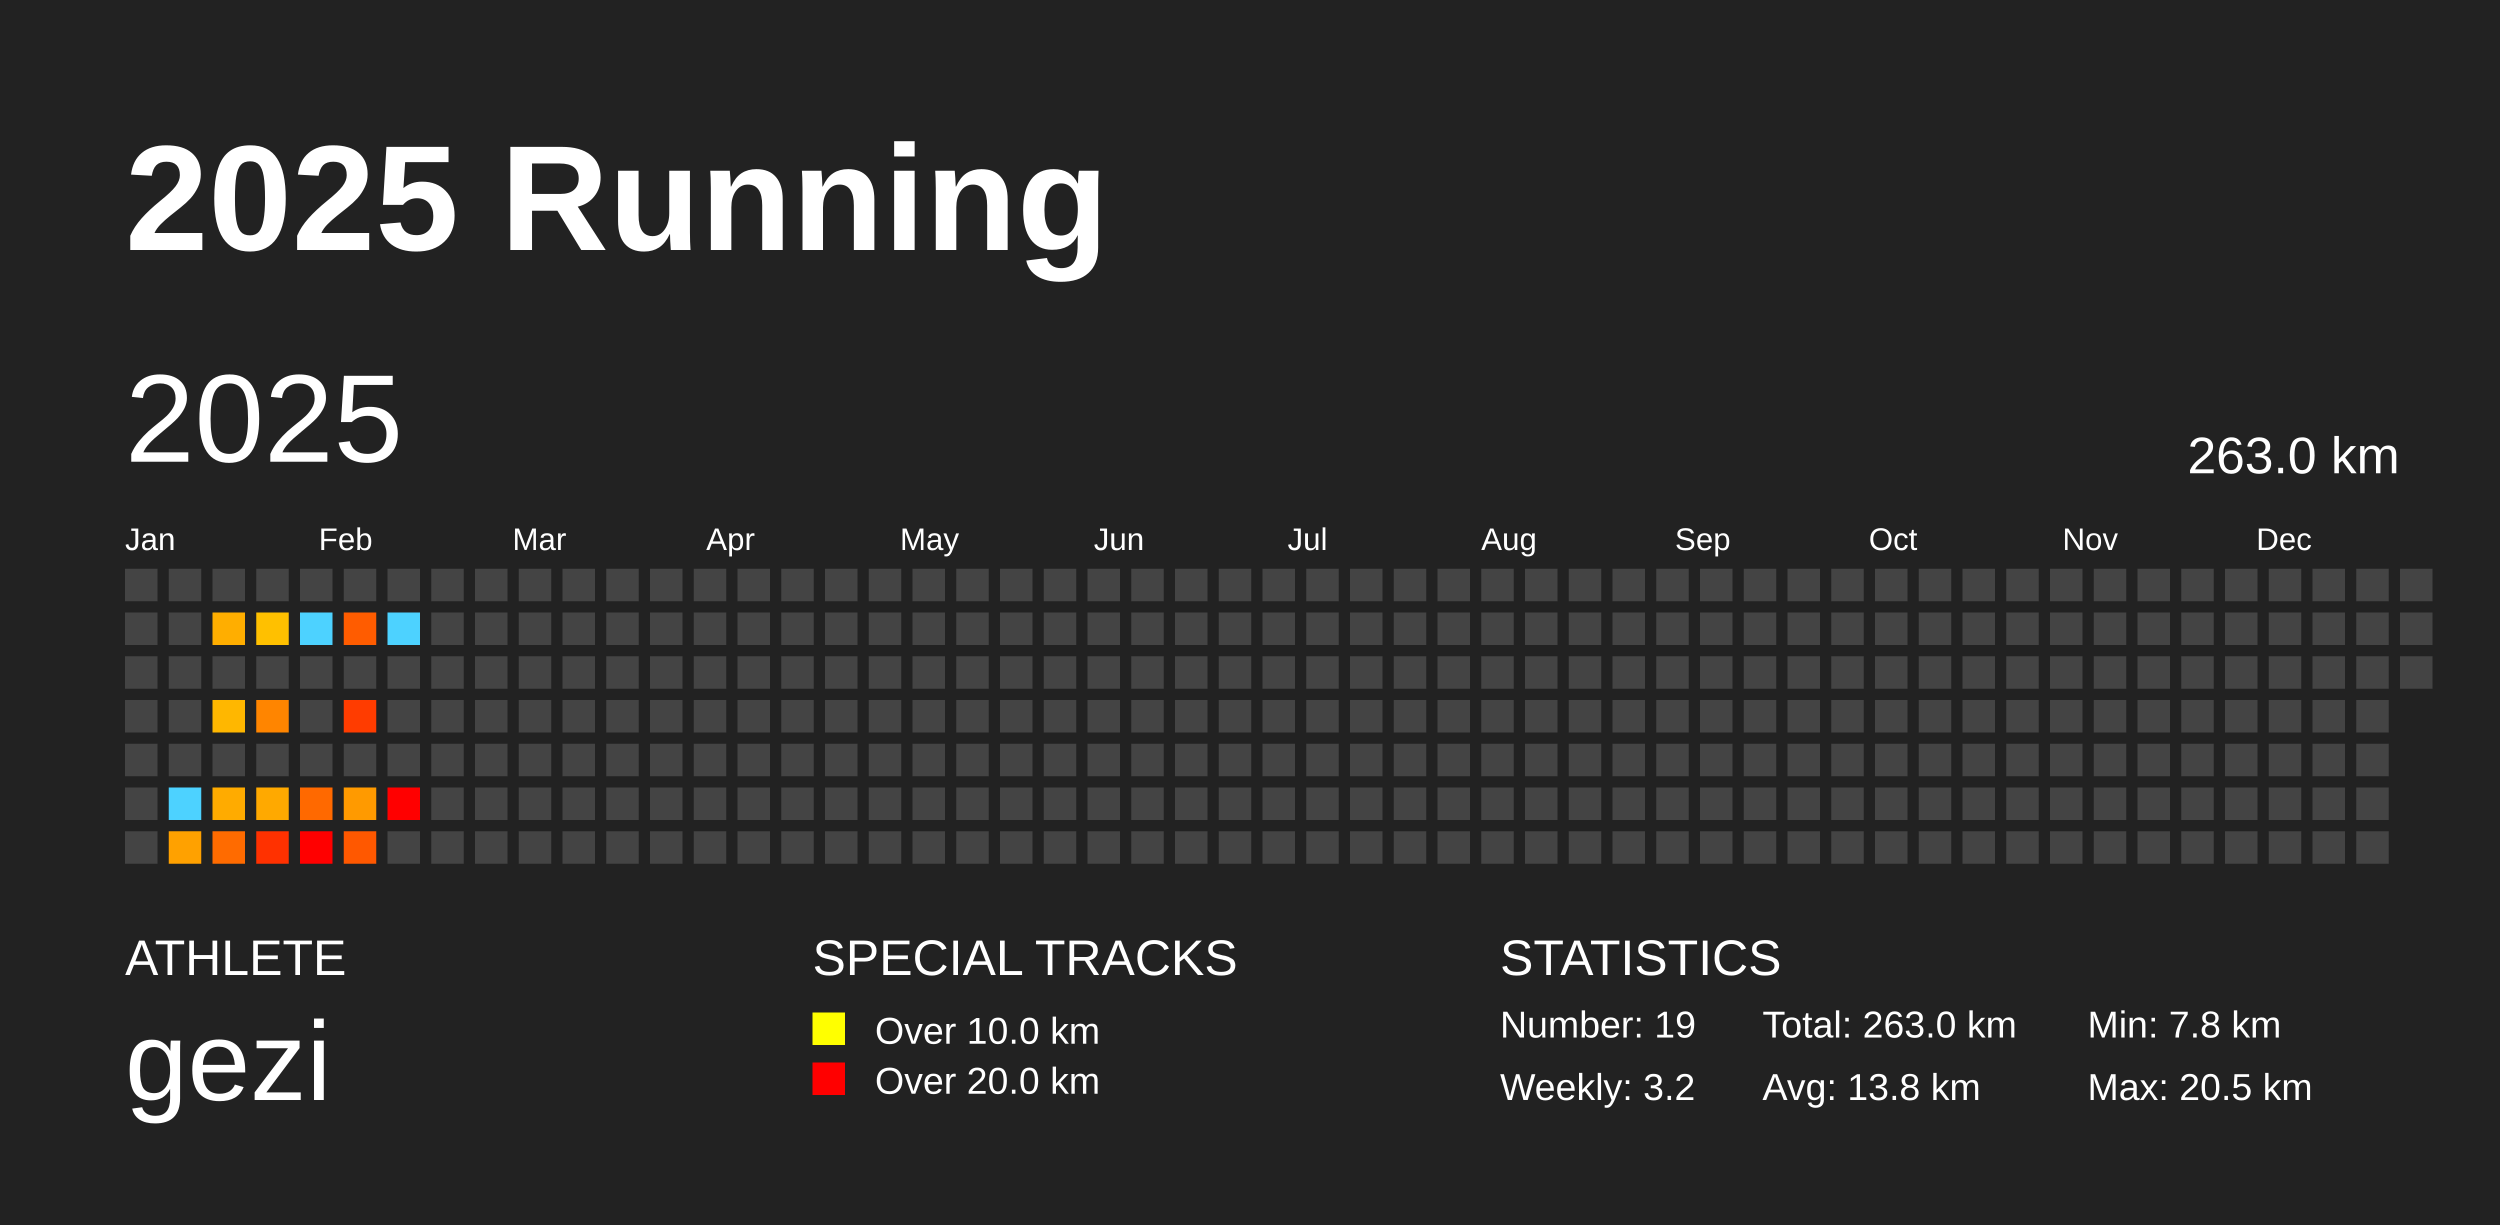
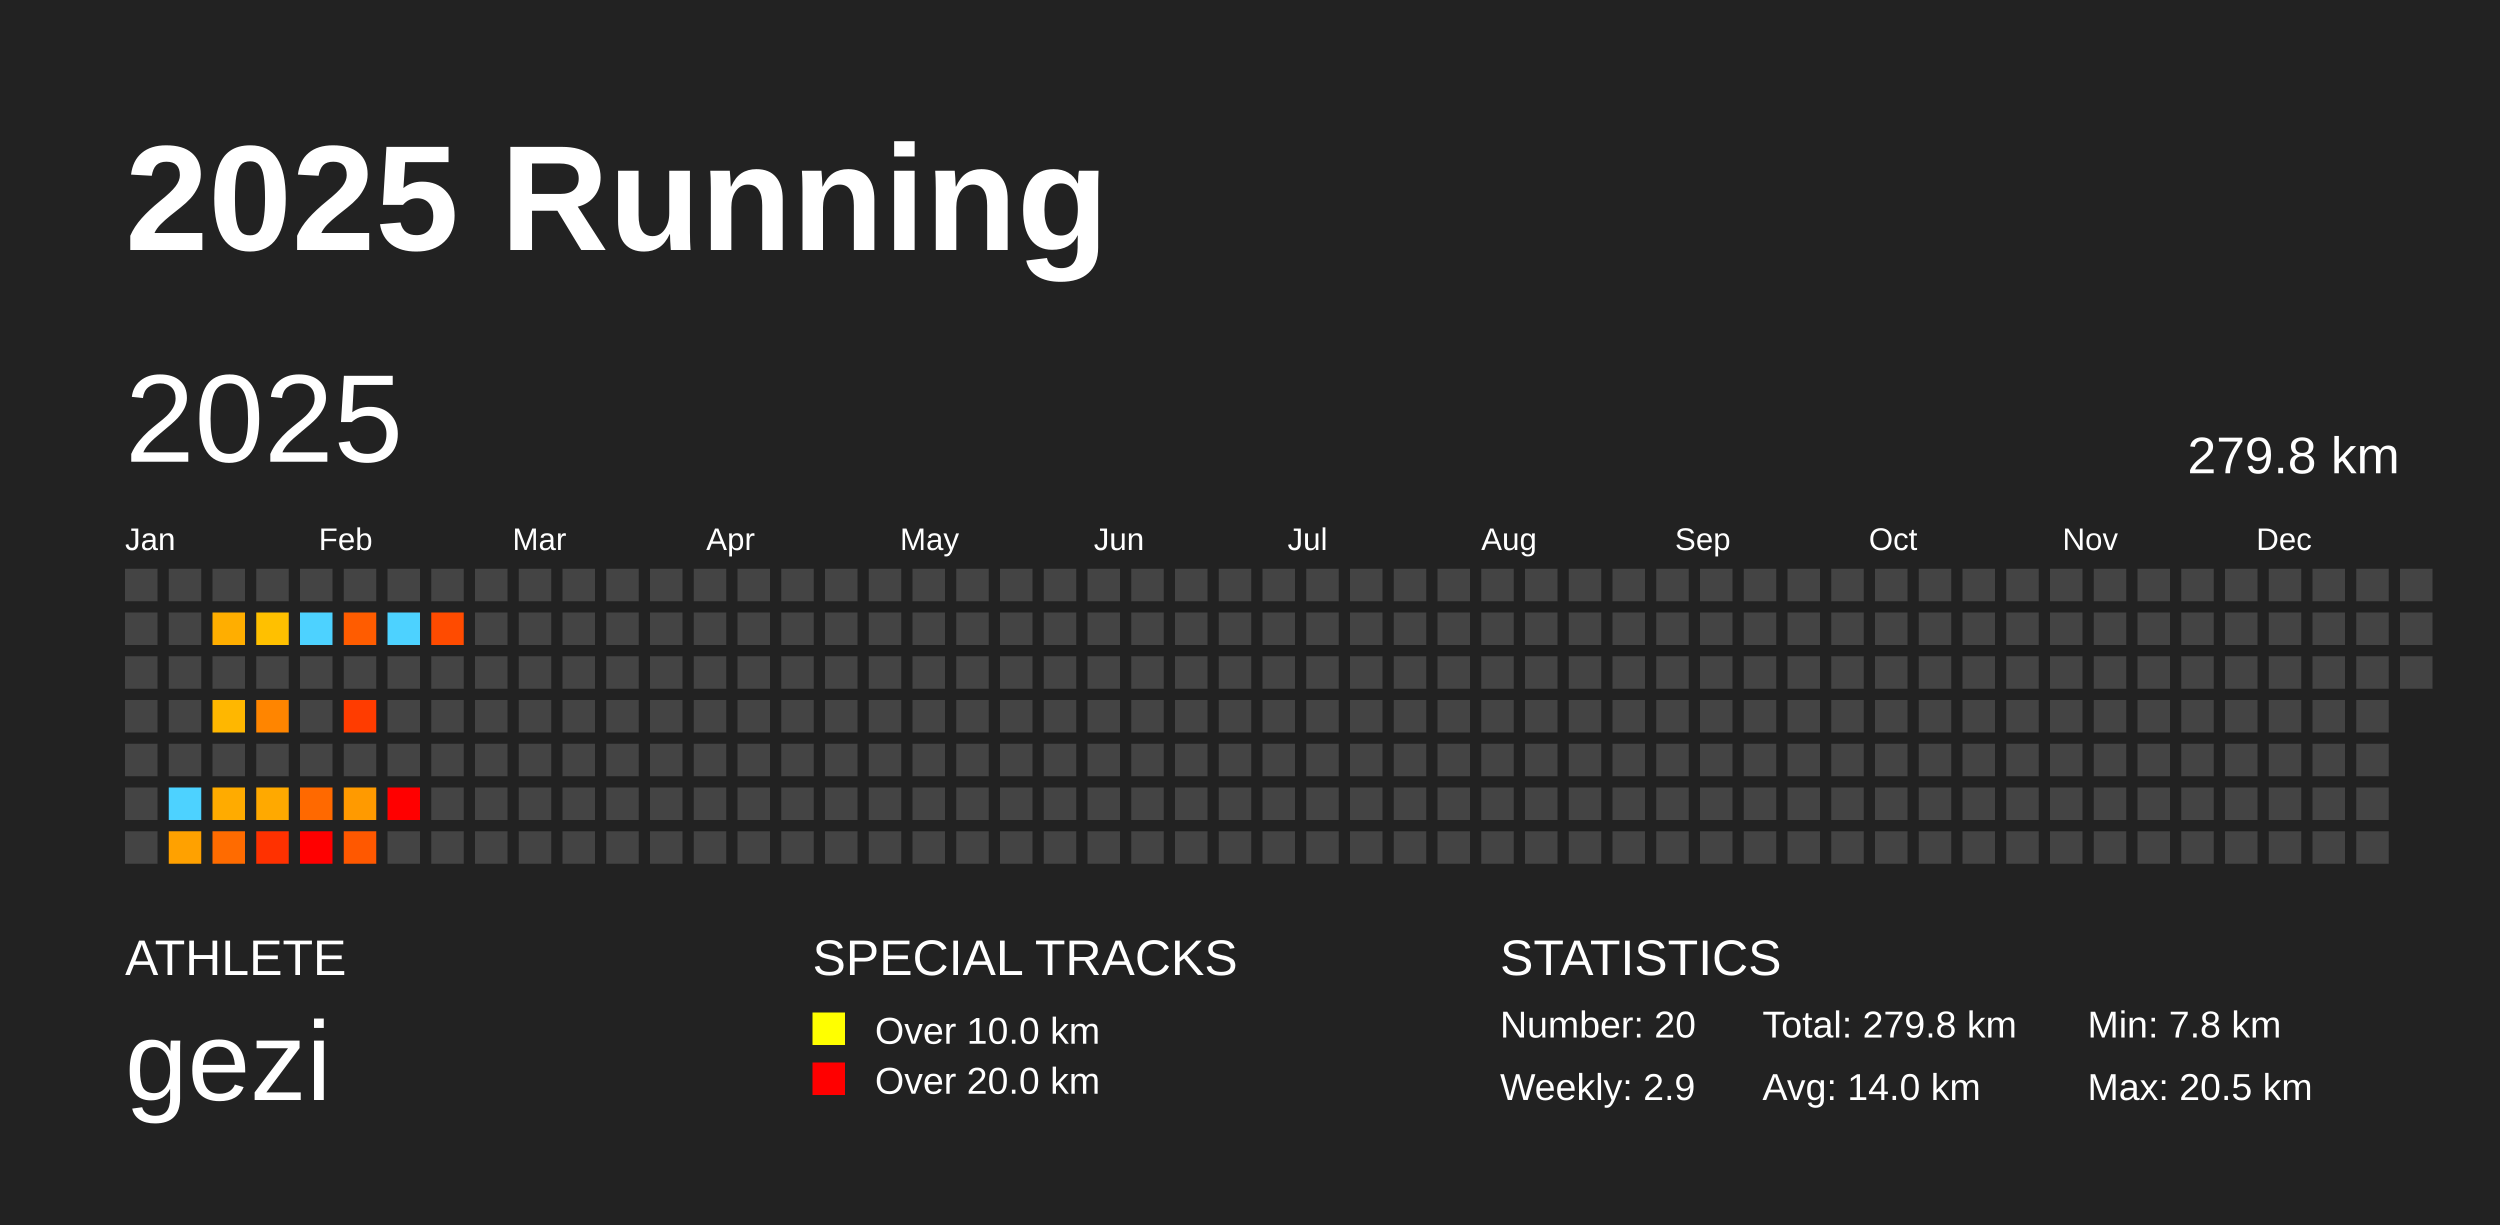
<svg xmlns="http://www.w3.org/2000/svg" baseProfile="full" height="98mm" version="1.1" viewBox="0,0,200,98" width="200mm">
  <defs />
  <rect fill="#222222" height="98" width="200" x="0" y="0" />
  <text fill="#FFFFFF" style="font-size:12px; font-family:Arial; font-weight:bold;" x="10" y="20">2025 Running</text>
  <text fill="#FFFFFF" style="font-size:4px; font-family:Arial" x="10" y="78">ATHLETE</text>
  <text fill="#FFFFFF" style="font-size:9px; font-family:Arial" x="10" y="88">gezi</text>
  <text fill="#FFFFFF" style="font-size:4px; font-family:Arial" x="65" y="78">SPECIAL TRACKS</text>
  <rect fill="yellow" height="2.6" width="2.6" x="65" y="81" />
  <text fill="#FFFFFF" style="font-size:3px; font-family:Arial" x="70" y="83.5">Over 10.0 km</text>
  <rect fill="red" height="2.6" width="2.6" x="65" y="85" />
  <text fill="#FFFFFF" style="font-size:3px; font-family:Arial" x="70" y="87.5">Over 20.0 km</text>
  <text fill="#FFFFFF" style="font-size:4px; font-family:Arial" x="120" y="78">STATISTICS</text>
-   <text fill="#FFFFFF" style="font-size:3px; font-family:Arial" x="120" y="83">Number: 19</text>
-   <text fill="#FFFFFF" style="font-size:3px; font-family:Arial" x="120" y="88">Weekly: 3.2</text>
-   <text fill="#FFFFFF" style="font-size:3px; font-family:Arial" x="141" y="83">Total: 263.0 km</text>
-   <text fill="#FFFFFF" style="font-size:3px; font-family:Arial" x="141" y="88">Avg: 13.8 km</text>
+   <text fill="#FFFFFF" style="font-size:3px; font-family:Arial" x="120" y="83">Number: 20</text>
+   <text fill="#FFFFFF" style="font-size:3px; font-family:Arial" x="120" y="88">Weekly: 2.9</text>
+   <text fill="#FFFFFF" style="font-size:3px; font-family:Arial" x="141" y="83">Total: 279.8 km</text>
+   <text fill="#FFFFFF" style="font-size:3px; font-family:Arial" x="141" y="88">Avg: 14.0 km</text>
  <text fill="#FFFFFF" style="font-size:3px; font-family:Arial" x="167" y="83">Min: 7.8 km</text>
  <text fill="#FFFFFF" style="font-size:3px; font-family:Arial" x="167" y="88">Max: 20.5 km</text>
  <text dominant-baseline="hanging" fill="#FFFFFF" style="font-size:10.0px; font-family:Arial;" x="10" y="30">2025</text>
-   <text dominant-baseline="hanging" fill="#FFFFFF" style="font-size:4.125px; font-family:Arial;" x="175" y="35">263.0 km</text>
+   <text dominant-baseline="hanging" fill="#FFFFFF" style="font-size:4.125px; font-family:Arial;" x="175" y="35">279.8 km</text>
  <text fill="#FFFFFF" style="font-size:2.5px; font-family:Arial" x="10.0" y="44">Jan</text>
  <text fill="#FFFFFF" style="font-size:2.5px; font-family:Arial" x="25.5" y="44">Feb</text>
  <text fill="#FFFFFF" style="font-size:2.5px; font-family:Arial" x="41.0" y="44">Mar</text>
  <text fill="#FFFFFF" style="font-size:2.5px; font-family:Arial" x="56.5" y="44">Apr</text>
  <text fill="#FFFFFF" style="font-size:2.5px; font-family:Arial" x="72.0" y="44">May</text>
  <text fill="#FFFFFF" style="font-size:2.5px; font-family:Arial" x="87.5" y="44">Jun</text>
  <text fill="#FFFFFF" style="font-size:2.5px; font-family:Arial" x="103.0" y="44">Jul</text>
  <text fill="#FFFFFF" style="font-size:2.5px; font-family:Arial" x="118.5" y="44">Aug</text>
  <text fill="#FFFFFF" style="font-size:2.5px; font-family:Arial" x="134.0" y="44">Sep</text>
  <text fill="#FFFFFF" style="font-size:2.5px; font-family:Arial" x="149.5" y="44">Oct</text>
  <text fill="#FFFFFF" style="font-size:2.5px; font-family:Arial" x="165.0" y="44">Nov</text>
  <text fill="#FFFFFF" style="font-size:2.5px; font-family:Arial" x="180.5" y="44">Dec</text>
  <rect fill="#444444" height="2.6" width="2.6" x="10.0" y="45.5" />
  <rect fill="#444444" height="2.6" width="2.6" x="10.0" y="49.0" />
  <rect fill="#444444" height="2.6" width="2.6" x="10.0" y="52.5" />
  <rect fill="#444444" height="2.6" width="2.6" x="10.0" y="56.0" />
  <rect fill="#444444" height="2.6" width="2.6" x="10.0" y="59.5" />
  <rect fill="#444444" height="2.6" width="2.6" x="10.0" y="63.0" />
  <rect fill="#444444" height="2.6" width="2.6" x="10.0" y="66.5" />
  <rect fill="#444444" height="2.6" width="2.6" x="13.5" y="45.5" />
  <rect fill="#444444" height="2.6" width="2.6" x="13.5" y="49.0" />
  <rect fill="#444444" height="2.6" width="2.6" x="13.5" y="52.5" />
  <rect fill="#444444" height="2.6" width="2.6" x="13.5" y="56.0" />
  <rect fill="#444444" height="2.6" width="2.6" x="13.5" y="59.5" />
  <rect fill="#4dd2ff" height="2.6" width="2.6" x="13.5" y="63.0" />
  <rect fill="#ffa100" height="2.6" width="2.6" x="13.5" y="66.5" />
  <rect fill="#444444" height="2.6" width="2.6" x="17.0" y="45.5" />
  <rect fill="#ffae00" height="2.6" width="2.6" x="17.0" y="49.0" />
  <rect fill="#444444" height="2.6" width="2.6" x="17.0" y="52.5" />
  <rect fill="#ffb700" height="2.6" width="2.6" x="17.0" y="56.0" />
  <rect fill="#444444" height="2.6" width="2.6" x="17.0" y="59.5" />
  <rect fill="#ffab00" height="2.6" width="2.6" x="17.0" y="63.0" />
  <rect fill="#ff6b00" height="2.6" width="2.6" x="17.0" y="66.5" />
  <rect fill="#444444" height="2.6" width="2.6" x="20.5" y="45.5" />
  <rect fill="#ffc000" height="2.6" width="2.6" x="20.5" y="49.0" />
  <rect fill="#444444" height="2.6" width="2.6" x="20.5" y="52.5" />
  <rect fill="#ff8500" height="2.6" width="2.6" x="20.5" y="56.0" />
  <rect fill="#444444" height="2.6" width="2.6" x="20.5" y="59.5" />
  <rect fill="#ffa900" height="2.6" width="2.6" x="20.5" y="63.0" />
  <rect fill="#ff3100" height="2.6" width="2.6" x="20.5" y="66.5" />
  <rect fill="#444444" height="2.6" width="2.6" x="24.0" y="45.5" />
  <rect fill="#4dd2ff" height="2.6" width="2.6" x="24.0" y="49.0" />
  <rect fill="#444444" height="2.6" width="2.6" x="24.0" y="52.5" />
  <rect fill="#444444" height="2.6" width="2.6" x="24.0" y="56.0" />
  <rect fill="#444444" height="2.6" width="2.6" x="24.0" y="59.5" />
  <rect fill="#ff6900" height="2.6" width="2.6" x="24.0" y="63.0" />
  <rect fill="red" height="2.6" width="2.6" x="24.0" y="66.5" />
  <rect fill="#444444" height="2.6" width="2.6" x="27.5" y="45.5" />
  <rect fill="#ff5c00" height="2.6" width="2.6" x="27.5" y="49.0" />
  <rect fill="#444444" height="2.6" width="2.6" x="27.5" y="52.5" />
  <rect fill="#ff3c00" height="2.6" width="2.6" x="27.5" y="56.0" />
  <rect fill="#444444" height="2.6" width="2.6" x="27.5" y="59.5" />
  <rect fill="#ff9a00" height="2.6" width="2.6" x="27.5" y="63.0" />
  <rect fill="#ff5800" height="2.6" width="2.6" x="27.5" y="66.5" />
  <rect fill="#444444" height="2.6" width="2.6" x="31.0" y="45.5" />
  <rect fill="#4dd2ff" height="2.6" width="2.6" x="31.0" y="49.0" />
  <rect fill="#444444" height="2.6" width="2.6" x="31.0" y="52.5" />
  <rect fill="#444444" height="2.6" width="2.6" x="31.0" y="56.0" />
  <rect fill="#444444" height="2.6" width="2.6" x="31.0" y="59.5" />
  <rect fill="red" height="2.6" width="2.6" x="31.0" y="63.0" />
  <rect fill="#444444" height="2.6" width="2.6" x="31.0" y="66.5" />
  <rect fill="#444444" height="2.6" width="2.6" x="34.5" y="45.5" />
-   <rect fill="#444444" height="2.6" width="2.6" x="34.5" y="49.0" />
+   <rect fill="#ff4b00" height="2.6" width="2.6" x="34.5" y="49.0" />
  <rect fill="#444444" height="2.6" width="2.6" x="34.5" y="52.5" />
  <rect fill="#444444" height="2.6" width="2.6" x="34.5" y="56.0" />
  <rect fill="#444444" height="2.6" width="2.6" x="34.5" y="59.5" />
  <rect fill="#444444" height="2.6" width="2.6" x="34.5" y="63.0" />
  <rect fill="#444444" height="2.6" width="2.6" x="34.5" y="66.5" />
  <rect fill="#444444" height="2.6" width="2.6" x="38.0" y="45.5" />
  <rect fill="#444444" height="2.6" width="2.6" x="38.0" y="49.0" />
  <rect fill="#444444" height="2.6" width="2.6" x="38.0" y="52.5" />
  <rect fill="#444444" height="2.6" width="2.6" x="38.0" y="56.0" />
  <rect fill="#444444" height="2.6" width="2.6" x="38.0" y="59.5" />
  <rect fill="#444444" height="2.6" width="2.6" x="38.0" y="63.0" />
  <rect fill="#444444" height="2.6" width="2.6" x="38.0" y="66.5" />
  <rect fill="#444444" height="2.6" width="2.6" x="41.5" y="45.5" />
  <rect fill="#444444" height="2.6" width="2.6" x="41.5" y="49.0" />
  <rect fill="#444444" height="2.6" width="2.6" x="41.5" y="52.5" />
  <rect fill="#444444" height="2.6" width="2.6" x="41.5" y="56.0" />
  <rect fill="#444444" height="2.6" width="2.6" x="41.5" y="59.5" />
  <rect fill="#444444" height="2.6" width="2.6" x="41.5" y="63.0" />
  <rect fill="#444444" height="2.6" width="2.6" x="41.5" y="66.5" />
  <rect fill="#444444" height="2.6" width="2.6" x="45.0" y="45.5" />
  <rect fill="#444444" height="2.6" width="2.6" x="45.0" y="49.0" />
  <rect fill="#444444" height="2.6" width="2.6" x="45.0" y="52.5" />
  <rect fill="#444444" height="2.6" width="2.6" x="45.0" y="56.0" />
  <rect fill="#444444" height="2.6" width="2.6" x="45.0" y="59.5" />
  <rect fill="#444444" height="2.6" width="2.6" x="45.0" y="63.0" />
  <rect fill="#444444" height="2.6" width="2.6" x="45.0" y="66.5" />
  <rect fill="#444444" height="2.6" width="2.6" x="48.5" y="45.5" />
  <rect fill="#444444" height="2.6" width="2.6" x="48.5" y="49.0" />
  <rect fill="#444444" height="2.6" width="2.6" x="48.5" y="52.5" />
  <rect fill="#444444" height="2.6" width="2.6" x="48.5" y="56.0" />
  <rect fill="#444444" height="2.6" width="2.6" x="48.5" y="59.5" />
  <rect fill="#444444" height="2.6" width="2.6" x="48.5" y="63.0" />
  <rect fill="#444444" height="2.6" width="2.6" x="48.5" y="66.5" />
  <rect fill="#444444" height="2.6" width="2.6" x="52.0" y="45.5" />
  <rect fill="#444444" height="2.6" width="2.6" x="52.0" y="49.0" />
  <rect fill="#444444" height="2.6" width="2.6" x="52.0" y="52.5" />
  <rect fill="#444444" height="2.6" width="2.6" x="52.0" y="56.0" />
  <rect fill="#444444" height="2.6" width="2.6" x="52.0" y="59.5" />
  <rect fill="#444444" height="2.6" width="2.6" x="52.0" y="63.0" />
  <rect fill="#444444" height="2.6" width="2.6" x="52.0" y="66.5" />
  <rect fill="#444444" height="2.6" width="2.6" x="55.5" y="45.5" />
  <rect fill="#444444" height="2.6" width="2.6" x="55.5" y="49.0" />
  <rect fill="#444444" height="2.6" width="2.6" x="55.5" y="52.5" />
  <rect fill="#444444" height="2.6" width="2.6" x="55.5" y="56.0" />
  <rect fill="#444444" height="2.6" width="2.6" x="55.5" y="59.5" />
  <rect fill="#444444" height="2.6" width="2.6" x="55.5" y="63.0" />
  <rect fill="#444444" height="2.6" width="2.6" x="55.5" y="66.5" />
  <rect fill="#444444" height="2.6" width="2.6" x="59.0" y="45.5" />
  <rect fill="#444444" height="2.6" width="2.6" x="59.0" y="49.0" />
  <rect fill="#444444" height="2.6" width="2.6" x="59.0" y="52.5" />
  <rect fill="#444444" height="2.6" width="2.6" x="59.0" y="56.0" />
  <rect fill="#444444" height="2.6" width="2.6" x="59.0" y="59.5" />
  <rect fill="#444444" height="2.6" width="2.6" x="59.0" y="63.0" />
  <rect fill="#444444" height="2.6" width="2.6" x="59.0" y="66.5" />
  <rect fill="#444444" height="2.6" width="2.6" x="62.5" y="45.5" />
  <rect fill="#444444" height="2.6" width="2.6" x="62.5" y="49.0" />
  <rect fill="#444444" height="2.6" width="2.6" x="62.5" y="52.5" />
  <rect fill="#444444" height="2.6" width="2.6" x="62.5" y="56.0" />
  <rect fill="#444444" height="2.6" width="2.6" x="62.5" y="59.5" />
  <rect fill="#444444" height="2.6" width="2.6" x="62.5" y="63.0" />
  <rect fill="#444444" height="2.6" width="2.6" x="62.5" y="66.5" />
  <rect fill="#444444" height="2.6" width="2.6" x="66.0" y="45.5" />
  <rect fill="#444444" height="2.6" width="2.6" x="66.0" y="49.0" />
  <rect fill="#444444" height="2.6" width="2.6" x="66.0" y="52.5" />
  <rect fill="#444444" height="2.6" width="2.6" x="66.0" y="56.0" />
  <rect fill="#444444" height="2.6" width="2.6" x="66.0" y="59.5" />
  <rect fill="#444444" height="2.6" width="2.6" x="66.0" y="63.0" />
  <rect fill="#444444" height="2.6" width="2.6" x="66.0" y="66.5" />
  <rect fill="#444444" height="2.6" width="2.6" x="69.5" y="45.5" />
  <rect fill="#444444" height="2.6" width="2.6" x="69.5" y="49.0" />
  <rect fill="#444444" height="2.6" width="2.6" x="69.5" y="52.5" />
  <rect fill="#444444" height="2.6" width="2.6" x="69.5" y="56.0" />
  <rect fill="#444444" height="2.6" width="2.6" x="69.5" y="59.5" />
  <rect fill="#444444" height="2.6" width="2.6" x="69.5" y="63.0" />
  <rect fill="#444444" height="2.6" width="2.6" x="69.5" y="66.5" />
  <rect fill="#444444" height="2.6" width="2.6" x="73.0" y="45.5" />
  <rect fill="#444444" height="2.6" width="2.6" x="73.0" y="49.0" />
  <rect fill="#444444" height="2.6" width="2.6" x="73.0" y="52.5" />
  <rect fill="#444444" height="2.6" width="2.6" x="73.0" y="56.0" />
  <rect fill="#444444" height="2.6" width="2.6" x="73.0" y="59.5" />
  <rect fill="#444444" height="2.6" width="2.6" x="73.0" y="63.0" />
  <rect fill="#444444" height="2.6" width="2.6" x="73.0" y="66.5" />
  <rect fill="#444444" height="2.6" width="2.6" x="76.5" y="45.5" />
  <rect fill="#444444" height="2.6" width="2.6" x="76.5" y="49.0" />
  <rect fill="#444444" height="2.6" width="2.6" x="76.5" y="52.5" />
  <rect fill="#444444" height="2.6" width="2.6" x="76.5" y="56.0" />
  <rect fill="#444444" height="2.6" width="2.6" x="76.5" y="59.5" />
  <rect fill="#444444" height="2.6" width="2.6" x="76.5" y="63.0" />
  <rect fill="#444444" height="2.6" width="2.6" x="76.5" y="66.5" />
  <rect fill="#444444" height="2.6" width="2.6" x="80.0" y="45.5" />
  <rect fill="#444444" height="2.6" width="2.6" x="80.0" y="49.0" />
  <rect fill="#444444" height="2.6" width="2.6" x="80.0" y="52.5" />
  <rect fill="#444444" height="2.6" width="2.6" x="80.0" y="56.0" />
  <rect fill="#444444" height="2.6" width="2.6" x="80.0" y="59.5" />
  <rect fill="#444444" height="2.6" width="2.6" x="80.0" y="63.0" />
  <rect fill="#444444" height="2.6" width="2.6" x="80.0" y="66.5" />
  <rect fill="#444444" height="2.6" width="2.6" x="83.5" y="45.5" />
  <rect fill="#444444" height="2.6" width="2.6" x="83.5" y="49.0" />
  <rect fill="#444444" height="2.6" width="2.6" x="83.5" y="52.5" />
  <rect fill="#444444" height="2.6" width="2.6" x="83.5" y="56.0" />
  <rect fill="#444444" height="2.6" width="2.6" x="83.5" y="59.5" />
  <rect fill="#444444" height="2.6" width="2.6" x="83.5" y="63.0" />
  <rect fill="#444444" height="2.6" width="2.6" x="83.5" y="66.5" />
  <rect fill="#444444" height="2.6" width="2.6" x="87.0" y="45.5" />
  <rect fill="#444444" height="2.6" width="2.6" x="87.0" y="49.0" />
  <rect fill="#444444" height="2.6" width="2.6" x="87.0" y="52.5" />
  <rect fill="#444444" height="2.6" width="2.6" x="87.0" y="56.0" />
  <rect fill="#444444" height="2.6" width="2.6" x="87.0" y="59.5" />
  <rect fill="#444444" height="2.6" width="2.6" x="87.0" y="63.0" />
  <rect fill="#444444" height="2.6" width="2.6" x="87.0" y="66.5" />
  <rect fill="#444444" height="2.6" width="2.6" x="90.5" y="45.5" />
  <rect fill="#444444" height="2.6" width="2.6" x="90.5" y="49.0" />
  <rect fill="#444444" height="2.6" width="2.6" x="90.5" y="52.5" />
  <rect fill="#444444" height="2.6" width="2.6" x="90.5" y="56.0" />
  <rect fill="#444444" height="2.6" width="2.6" x="90.5" y="59.5" />
  <rect fill="#444444" height="2.6" width="2.6" x="90.5" y="63.0" />
  <rect fill="#444444" height="2.6" width="2.6" x="90.5" y="66.5" />
  <rect fill="#444444" height="2.6" width="2.6" x="94.0" y="45.5" />
  <rect fill="#444444" height="2.6" width="2.6" x="94.0" y="49.0" />
  <rect fill="#444444" height="2.6" width="2.6" x="94.0" y="52.5" />
  <rect fill="#444444" height="2.6" width="2.6" x="94.0" y="56.0" />
  <rect fill="#444444" height="2.6" width="2.6" x="94.0" y="59.5" />
  <rect fill="#444444" height="2.6" width="2.6" x="94.0" y="63.0" />
  <rect fill="#444444" height="2.6" width="2.6" x="94.0" y="66.5" />
  <rect fill="#444444" height="2.6" width="2.6" x="97.5" y="45.5" />
  <rect fill="#444444" height="2.6" width="2.6" x="97.5" y="49.0" />
  <rect fill="#444444" height="2.6" width="2.6" x="97.5" y="52.5" />
  <rect fill="#444444" height="2.6" width="2.6" x="97.5" y="56.0" />
  <rect fill="#444444" height="2.6" width="2.6" x="97.5" y="59.5" />
  <rect fill="#444444" height="2.6" width="2.6" x="97.5" y="63.0" />
  <rect fill="#444444" height="2.6" width="2.6" x="97.5" y="66.5" />
  <rect fill="#444444" height="2.6" width="2.6" x="101.0" y="45.5" />
  <rect fill="#444444" height="2.6" width="2.6" x="101.0" y="49.0" />
  <rect fill="#444444" height="2.6" width="2.6" x="101.0" y="52.5" />
  <rect fill="#444444" height="2.6" width="2.6" x="101.0" y="56.0" />
  <rect fill="#444444" height="2.6" width="2.6" x="101.0" y="59.5" />
  <rect fill="#444444" height="2.6" width="2.6" x="101.0" y="63.0" />
  <rect fill="#444444" height="2.6" width="2.6" x="101.0" y="66.5" />
  <rect fill="#444444" height="2.6" width="2.6" x="104.5" y="45.5" />
  <rect fill="#444444" height="2.6" width="2.6" x="104.5" y="49.0" />
  <rect fill="#444444" height="2.6" width="2.6" x="104.5" y="52.5" />
  <rect fill="#444444" height="2.6" width="2.6" x="104.5" y="56.0" />
  <rect fill="#444444" height="2.6" width="2.6" x="104.5" y="59.5" />
  <rect fill="#444444" height="2.6" width="2.6" x="104.5" y="63.0" />
  <rect fill="#444444" height="2.6" width="2.6" x="104.5" y="66.5" />
  <rect fill="#444444" height="2.6" width="2.6" x="108.0" y="45.5" />
  <rect fill="#444444" height="2.6" width="2.6" x="108.0" y="49.0" />
  <rect fill="#444444" height="2.6" width="2.6" x="108.0" y="52.5" />
  <rect fill="#444444" height="2.6" width="2.6" x="108.0" y="56.0" />
  <rect fill="#444444" height="2.6" width="2.6" x="108.0" y="59.5" />
  <rect fill="#444444" height="2.6" width="2.6" x="108.0" y="63.0" />
  <rect fill="#444444" height="2.6" width="2.6" x="108.0" y="66.5" />
  <rect fill="#444444" height="2.6" width="2.6" x="111.5" y="45.5" />
  <rect fill="#444444" height="2.6" width="2.6" x="111.5" y="49.0" />
  <rect fill="#444444" height="2.6" width="2.6" x="111.5" y="52.5" />
  <rect fill="#444444" height="2.6" width="2.6" x="111.5" y="56.0" />
  <rect fill="#444444" height="2.6" width="2.6" x="111.5" y="59.5" />
  <rect fill="#444444" height="2.6" width="2.6" x="111.5" y="63.0" />
  <rect fill="#444444" height="2.6" width="2.6" x="111.5" y="66.5" />
  <rect fill="#444444" height="2.6" width="2.6" x="115.0" y="45.5" />
  <rect fill="#444444" height="2.6" width="2.6" x="115.0" y="49.0" />
  <rect fill="#444444" height="2.6" width="2.6" x="115.0" y="52.5" />
  <rect fill="#444444" height="2.6" width="2.6" x="115.0" y="56.0" />
  <rect fill="#444444" height="2.6" width="2.6" x="115.0" y="59.5" />
  <rect fill="#444444" height="2.6" width="2.6" x="115.0" y="63.0" />
  <rect fill="#444444" height="2.6" width="2.6" x="115.0" y="66.5" />
  <rect fill="#444444" height="2.6" width="2.6" x="118.5" y="45.5" />
  <rect fill="#444444" height="2.6" width="2.6" x="118.5" y="49.0" />
  <rect fill="#444444" height="2.6" width="2.6" x="118.5" y="52.5" />
  <rect fill="#444444" height="2.6" width="2.6" x="118.5" y="56.0" />
  <rect fill="#444444" height="2.6" width="2.6" x="118.5" y="59.5" />
  <rect fill="#444444" height="2.6" width="2.6" x="118.5" y="63.0" />
  <rect fill="#444444" height="2.6" width="2.6" x="118.5" y="66.5" />
  <rect fill="#444444" height="2.6" width="2.6" x="122.0" y="45.5" />
  <rect fill="#444444" height="2.6" width="2.6" x="122.0" y="49.0" />
  <rect fill="#444444" height="2.6" width="2.6" x="122.0" y="52.5" />
  <rect fill="#444444" height="2.6" width="2.6" x="122.0" y="56.0" />
  <rect fill="#444444" height="2.6" width="2.6" x="122.0" y="59.5" />
  <rect fill="#444444" height="2.6" width="2.6" x="122.0" y="63.0" />
  <rect fill="#444444" height="2.6" width="2.6" x="122.0" y="66.5" />
  <rect fill="#444444" height="2.6" width="2.6" x="125.5" y="45.5" />
  <rect fill="#444444" height="2.6" width="2.6" x="125.5" y="49.0" />
  <rect fill="#444444" height="2.6" width="2.6" x="125.5" y="52.5" />
  <rect fill="#444444" height="2.6" width="2.6" x="125.5" y="56.0" />
  <rect fill="#444444" height="2.6" width="2.6" x="125.5" y="59.5" />
  <rect fill="#444444" height="2.6" width="2.6" x="125.5" y="63.0" />
  <rect fill="#444444" height="2.6" width="2.6" x="125.5" y="66.5" />
  <rect fill="#444444" height="2.6" width="2.6" x="129.0" y="45.5" />
  <rect fill="#444444" height="2.6" width="2.6" x="129.0" y="49.0" />
  <rect fill="#444444" height="2.6" width="2.6" x="129.0" y="52.5" />
  <rect fill="#444444" height="2.6" width="2.6" x="129.0" y="56.0" />
  <rect fill="#444444" height="2.6" width="2.6" x="129.0" y="59.5" />
  <rect fill="#444444" height="2.6" width="2.6" x="129.0" y="63.0" />
  <rect fill="#444444" height="2.6" width="2.6" x="129.0" y="66.5" />
  <rect fill="#444444" height="2.6" width="2.6" x="132.5" y="45.5" />
  <rect fill="#444444" height="2.6" width="2.6" x="132.5" y="49.0" />
  <rect fill="#444444" height="2.6" width="2.6" x="132.5" y="52.5" />
  <rect fill="#444444" height="2.6" width="2.6" x="132.5" y="56.0" />
  <rect fill="#444444" height="2.6" width="2.6" x="132.5" y="59.5" />
  <rect fill="#444444" height="2.6" width="2.6" x="132.5" y="63.0" />
  <rect fill="#444444" height="2.6" width="2.6" x="132.5" y="66.5" />
  <rect fill="#444444" height="2.6" width="2.6" x="136.0" y="45.5" />
  <rect fill="#444444" height="2.6" width="2.6" x="136.0" y="49.0" />
  <rect fill="#444444" height="2.6" width="2.6" x="136.0" y="52.5" />
  <rect fill="#444444" height="2.6" width="2.6" x="136.0" y="56.0" />
  <rect fill="#444444" height="2.6" width="2.6" x="136.0" y="59.5" />
  <rect fill="#444444" height="2.6" width="2.6" x="136.0" y="63.0" />
  <rect fill="#444444" height="2.6" width="2.6" x="136.0" y="66.5" />
  <rect fill="#444444" height="2.6" width="2.6" x="139.5" y="45.5" />
  <rect fill="#444444" height="2.6" width="2.6" x="139.5" y="49.0" />
  <rect fill="#444444" height="2.6" width="2.6" x="139.5" y="52.5" />
  <rect fill="#444444" height="2.6" width="2.6" x="139.5" y="56.0" />
  <rect fill="#444444" height="2.6" width="2.6" x="139.5" y="59.5" />
  <rect fill="#444444" height="2.6" width="2.6" x="139.5" y="63.0" />
  <rect fill="#444444" height="2.6" width="2.6" x="139.5" y="66.5" />
  <rect fill="#444444" height="2.6" width="2.6" x="143.0" y="45.5" />
  <rect fill="#444444" height="2.6" width="2.6" x="143.0" y="49.0" />
  <rect fill="#444444" height="2.6" width="2.6" x="143.0" y="52.5" />
  <rect fill="#444444" height="2.6" width="2.6" x="143.0" y="56.0" />
  <rect fill="#444444" height="2.6" width="2.6" x="143.0" y="59.5" />
  <rect fill="#444444" height="2.6" width="2.6" x="143.0" y="63.0" />
  <rect fill="#444444" height="2.6" width="2.6" x="143.0" y="66.5" />
  <rect fill="#444444" height="2.6" width="2.6" x="146.5" y="45.5" />
  <rect fill="#444444" height="2.6" width="2.6" x="146.5" y="49.0" />
  <rect fill="#444444" height="2.6" width="2.6" x="146.5" y="52.5" />
  <rect fill="#444444" height="2.6" width="2.6" x="146.5" y="56.0" />
  <rect fill="#444444" height="2.6" width="2.6" x="146.5" y="59.5" />
  <rect fill="#444444" height="2.6" width="2.6" x="146.5" y="63.0" />
  <rect fill="#444444" height="2.6" width="2.6" x="146.5" y="66.5" />
  <rect fill="#444444" height="2.6" width="2.6" x="150.0" y="45.5" />
  <rect fill="#444444" height="2.6" width="2.6" x="150.0" y="49.0" />
  <rect fill="#444444" height="2.6" width="2.6" x="150.0" y="52.5" />
  <rect fill="#444444" height="2.6" width="2.6" x="150.0" y="56.0" />
  <rect fill="#444444" height="2.6" width="2.6" x="150.0" y="59.5" />
  <rect fill="#444444" height="2.6" width="2.6" x="150.0" y="63.0" />
  <rect fill="#444444" height="2.6" width="2.6" x="150.0" y="66.5" />
  <rect fill="#444444" height="2.6" width="2.6" x="153.5" y="45.5" />
  <rect fill="#444444" height="2.6" width="2.6" x="153.5" y="49.0" />
  <rect fill="#444444" height="2.6" width="2.6" x="153.5" y="52.5" />
  <rect fill="#444444" height="2.6" width="2.6" x="153.5" y="56.0" />
  <rect fill="#444444" height="2.6" width="2.6" x="153.5" y="59.5" />
  <rect fill="#444444" height="2.6" width="2.6" x="153.5" y="63.0" />
  <rect fill="#444444" height="2.6" width="2.6" x="153.5" y="66.5" />
  <rect fill="#444444" height="2.6" width="2.6" x="157.0" y="45.5" />
  <rect fill="#444444" height="2.6" width="2.6" x="157.0" y="49.0" />
  <rect fill="#444444" height="2.6" width="2.6" x="157.0" y="52.5" />
  <rect fill="#444444" height="2.6" width="2.6" x="157.0" y="56.0" />
  <rect fill="#444444" height="2.6" width="2.6" x="157.0" y="59.5" />
  <rect fill="#444444" height="2.6" width="2.6" x="157.0" y="63.0" />
  <rect fill="#444444" height="2.6" width="2.6" x="157.0" y="66.5" />
  <rect fill="#444444" height="2.6" width="2.6" x="160.5" y="45.5" />
  <rect fill="#444444" height="2.6" width="2.6" x="160.5" y="49.0" />
  <rect fill="#444444" height="2.6" width="2.6" x="160.5" y="52.5" />
  <rect fill="#444444" height="2.6" width="2.6" x="160.5" y="56.0" />
  <rect fill="#444444" height="2.6" width="2.6" x="160.5" y="59.5" />
  <rect fill="#444444" height="2.6" width="2.6" x="160.5" y="63.0" />
  <rect fill="#444444" height="2.6" width="2.6" x="160.5" y="66.5" />
  <rect fill="#444444" height="2.6" width="2.6" x="164.0" y="45.5" />
  <rect fill="#444444" height="2.6" width="2.6" x="164.0" y="49.0" />
  <rect fill="#444444" height="2.6" width="2.6" x="164.0" y="52.5" />
  <rect fill="#444444" height="2.6" width="2.6" x="164.0" y="56.0" />
  <rect fill="#444444" height="2.6" width="2.6" x="164.0" y="59.5" />
  <rect fill="#444444" height="2.6" width="2.6" x="164.0" y="63.0" />
  <rect fill="#444444" height="2.6" width="2.6" x="164.0" y="66.5" />
  <rect fill="#444444" height="2.6" width="2.6" x="167.5" y="45.5" />
  <rect fill="#444444" height="2.6" width="2.6" x="167.5" y="49.0" />
  <rect fill="#444444" height="2.6" width="2.6" x="167.5" y="52.5" />
  <rect fill="#444444" height="2.6" width="2.6" x="167.5" y="56.0" />
  <rect fill="#444444" height="2.6" width="2.6" x="167.5" y="59.5" />
  <rect fill="#444444" height="2.6" width="2.6" x="167.5" y="63.0" />
  <rect fill="#444444" height="2.6" width="2.6" x="167.5" y="66.5" />
  <rect fill="#444444" height="2.6" width="2.6" x="171.0" y="45.5" />
  <rect fill="#444444" height="2.6" width="2.6" x="171.0" y="49.0" />
  <rect fill="#444444" height="2.6" width="2.6" x="171.0" y="52.5" />
  <rect fill="#444444" height="2.6" width="2.6" x="171.0" y="56.0" />
  <rect fill="#444444" height="2.6" width="2.6" x="171.0" y="59.5" />
  <rect fill="#444444" height="2.6" width="2.6" x="171.0" y="63.0" />
  <rect fill="#444444" height="2.6" width="2.6" x="171.0" y="66.5" />
  <rect fill="#444444" height="2.6" width="2.6" x="174.5" y="45.5" />
  <rect fill="#444444" height="2.6" width="2.6" x="174.5" y="49.0" />
  <rect fill="#444444" height="2.6" width="2.6" x="174.5" y="52.5" />
  <rect fill="#444444" height="2.6" width="2.6" x="174.5" y="56.0" />
  <rect fill="#444444" height="2.6" width="2.6" x="174.5" y="59.5" />
  <rect fill="#444444" height="2.6" width="2.6" x="174.5" y="63.0" />
  <rect fill="#444444" height="2.6" width="2.6" x="174.5" y="66.5" />
  <rect fill="#444444" height="2.6" width="2.6" x="178.0" y="45.5" />
  <rect fill="#444444" height="2.6" width="2.6" x="178.0" y="49.0" />
  <rect fill="#444444" height="2.6" width="2.6" x="178.0" y="52.5" />
  <rect fill="#444444" height="2.6" width="2.6" x="178.0" y="56.0" />
  <rect fill="#444444" height="2.6" width="2.6" x="178.0" y="59.5" />
  <rect fill="#444444" height="2.6" width="2.6" x="178.0" y="63.0" />
  <rect fill="#444444" height="2.6" width="2.6" x="178.0" y="66.5" />
  <rect fill="#444444" height="2.6" width="2.6" x="181.5" y="45.5" />
  <rect fill="#444444" height="2.6" width="2.6" x="181.5" y="49.0" />
  <rect fill="#444444" height="2.6" width="2.6" x="181.5" y="52.5" />
  <rect fill="#444444" height="2.6" width="2.6" x="181.5" y="56.0" />
  <rect fill="#444444" height="2.6" width="2.6" x="181.5" y="59.5" />
  <rect fill="#444444" height="2.6" width="2.6" x="181.5" y="63.0" />
  <rect fill="#444444" height="2.6" width="2.6" x="181.5" y="66.5" />
  <rect fill="#444444" height="2.6" width="2.6" x="185.0" y="45.5" />
  <rect fill="#444444" height="2.6" width="2.6" x="185.0" y="49.0" />
  <rect fill="#444444" height="2.6" width="2.6" x="185.0" y="52.5" />
  <rect fill="#444444" height="2.6" width="2.6" x="185.0" y="56.0" />
  <rect fill="#444444" height="2.6" width="2.6" x="185.0" y="59.5" />
  <rect fill="#444444" height="2.6" width="2.6" x="185.0" y="63.0" />
  <rect fill="#444444" height="2.6" width="2.6" x="185.0" y="66.5" />
  <rect fill="#444444" height="2.6" width="2.6" x="188.5" y="45.5" />
  <rect fill="#444444" height="2.6" width="2.6" x="188.5" y="49.0" />
  <rect fill="#444444" height="2.6" width="2.6" x="188.5" y="52.5" />
  <rect fill="#444444" height="2.6" width="2.6" x="188.5" y="56.0" />
  <rect fill="#444444" height="2.6" width="2.6" x="188.5" y="59.5" />
  <rect fill="#444444" height="2.6" width="2.6" x="188.5" y="63.0" />
  <rect fill="#444444" height="2.6" width="2.6" x="188.5" y="66.5" />
  <rect fill="#444444" height="2.6" width="2.6" x="192.0" y="45.5" />
  <rect fill="#444444" height="2.6" width="2.6" x="192.0" y="49.0" />
  <rect fill="#444444" height="2.6" width="2.6" x="192.0" y="52.5" />
</svg>
